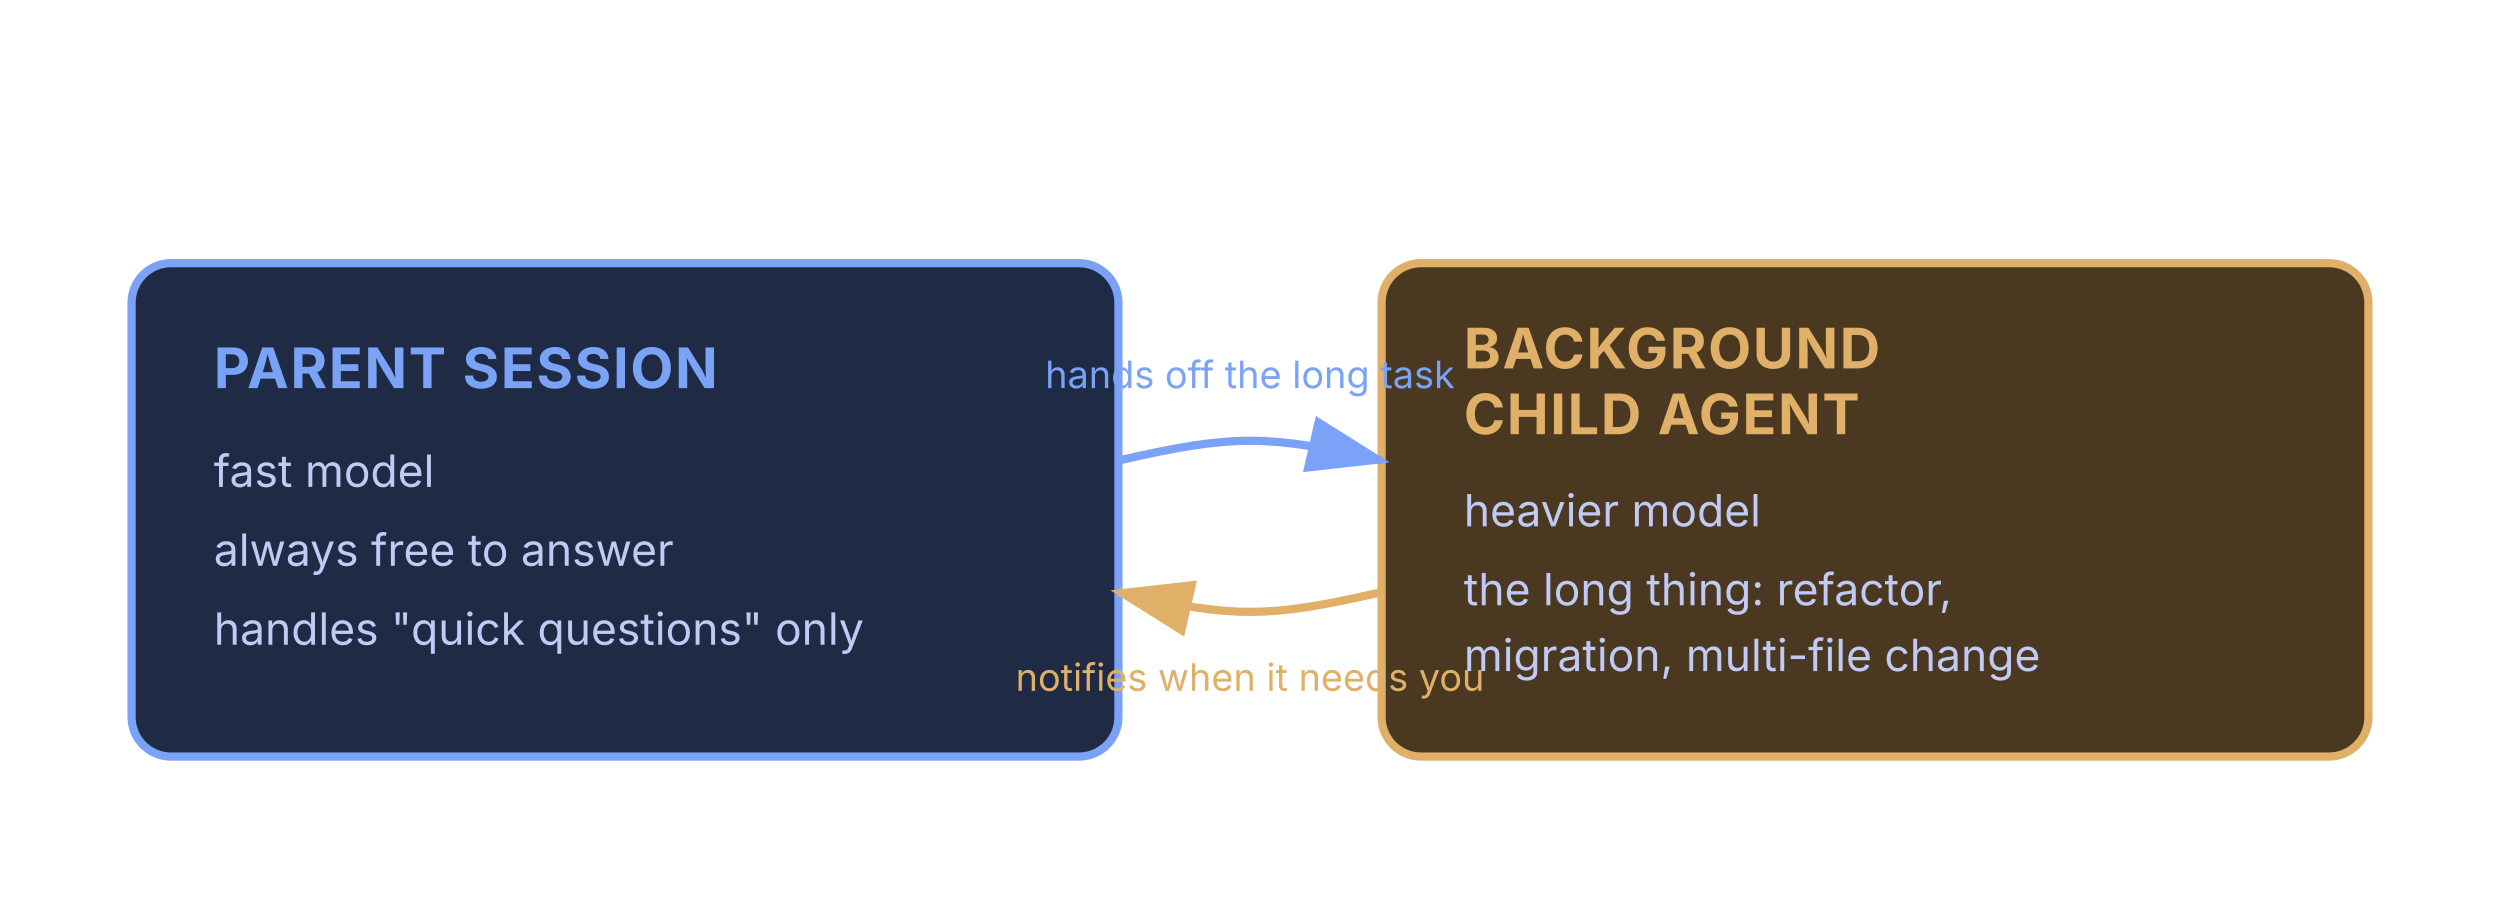
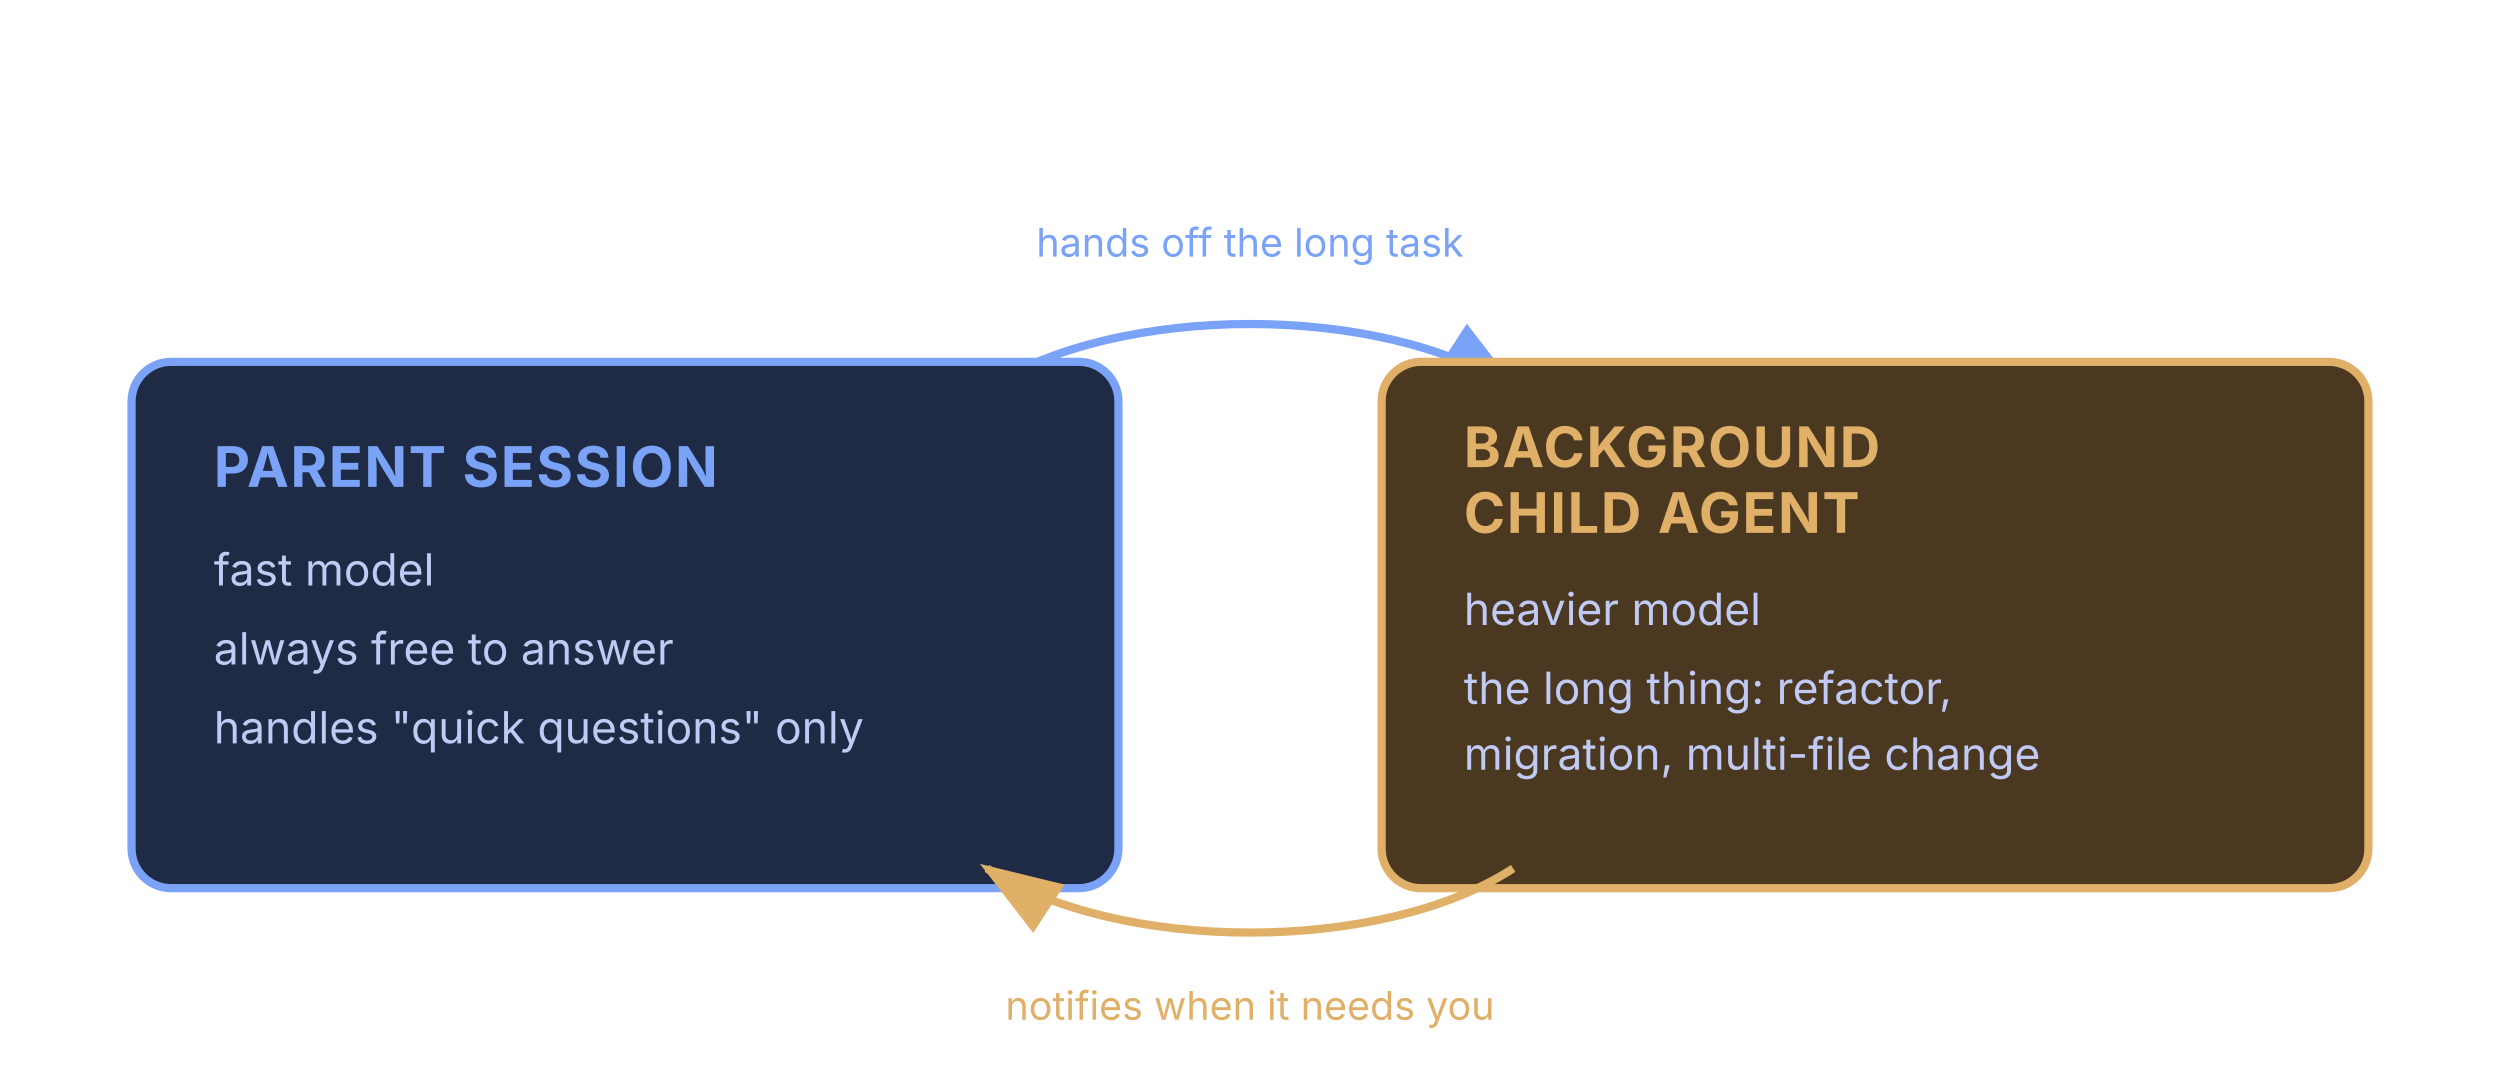
- <svg xmlns="http://www.w3.org/2000/svg" viewBox="0 0 760 280" width="760" height="280" font-family="Inter, system-ui, sans-serif" style="background:#1a1b26">
+ <svg xmlns="http://www.w3.org/2000/svg" viewBox="0 0 760 330" width="760" height="330" font-family="Inter, system-ui, sans-serif" style="background:#1a1b26">
  <defs>
    <marker id="handoff-arrow" markerWidth="10" markerHeight="7" refX="9" refY="3.5" orient="auto">
      <polygon points="0 0, 10 3.5, 0 7" fill="#7aa2f7" />
    </marker>
    <marker id="notify-arrow" markerWidth="10" markerHeight="7" refX="9" refY="3.5" orient="auto">
      <polygon points="0 0, 10 3.5, 0 7" fill="#e0af68" />
    </marker>
  </defs>
-   <rect x="40" y="80" width="300" height="150" rx="12" fill="#1f2a44" stroke="#7aa2f7" stroke-width="2.5" />
-   <text x="65" y="118" font-size="17" font-weight="700" fill="#7aa2f7" letter-spacing="0.5">PARENT SESSION</text>
-   <text x="65" y="148" font-size="13.5" fill="#c0caf5">fast model</text>
-   <text x="65" y="172" font-size="13.5" fill="#c0caf5">always free to answer</text>
-   <text x="65" y="196" font-size="13.5" fill="#c0caf5">handles "quick questions" only</text>
-   <rect x="420" y="80" width="300" height="150" rx="12" fill="#4a3820" stroke="#e0af68" stroke-width="2.5" />
-   <text x="445" y="112" font-size="17" font-weight="700" fill="#e0af68" letter-spacing="0.5">BACKGROUND</text>
-   <text x="445" y="132" font-size="17" font-weight="700" fill="#e0af68" letter-spacing="0.5">CHILD AGENT</text>
-   <text x="445" y="160" font-size="13.5" fill="#c0caf5">heavier model</text>
-   <text x="445" y="184" font-size="13.5" fill="#c0caf5">the long thing: refactor,</text>
-   <text x="445" y="204" font-size="13.5" fill="#c0caf5">migration, multi-file change</text>
-   <path d="M 340,140 C 375,132 385,132 420,140" fill="none" stroke="#7aa2f7" stroke-width="2.5" marker-end="url(#handoff-arrow)" />
-   <text x="380" y="118" text-anchor="middle" font-size="11.5" fill="#7aa2f7">hands off the long task</text>
-   <path d="M 420,180 C 385,188 375,188 340,180" fill="none" stroke="#e0af68" stroke-width="2.5" marker-end="url(#notify-arrow)" />
-   <text x="380" y="210" text-anchor="middle" font-size="11.5" fill="#e0af68">notifies when it needs you</text>
+   <path d="M 300,118 C 340,92 420,92 460,118" fill="none" stroke="#7aa2f7" stroke-width="2.5" marker-end="url(#handoff-arrow)" />
+   <text x="380" y="78" text-anchor="middle" font-size="12" fill="#7aa2f7">hands off the long task</text>
+   <rect x="40" y="110" width="300" height="160" rx="12" fill="#1f2a44" stroke="#7aa2f7" stroke-width="2.5" />
+   <text x="65" y="148" font-size="17" font-weight="700" fill="#7aa2f7" letter-spacing="0.5">PARENT SESSION</text>
+   <text x="65" y="178" font-size="13.5" fill="#c0caf5">fast model</text>
+   <text x="65" y="202" font-size="13.5" fill="#c0caf5">always free to answer</text>
+   <text x="65" y="226" font-size="13.5" fill="#c0caf5">handles "quick questions" only</text>
+   <rect x="420" y="110" width="300" height="160" rx="12" fill="#4a3820" stroke="#e0af68" stroke-width="2.5" />
+   <text x="445" y="142" font-size="17" font-weight="700" fill="#e0af68" letter-spacing="0.5">BACKGROUND</text>
+   <text x="445" y="162" font-size="17" font-weight="700" fill="#e0af68" letter-spacing="0.5">CHILD AGENT</text>
+   <text x="445" y="190" font-size="13.5" fill="#c0caf5">heavier model</text>
+   <text x="445" y="214" font-size="13.5" fill="#c0caf5">the long thing: refactor,</text>
+   <text x="445" y="234" font-size="13.5" fill="#c0caf5">migration, multi-file change</text>
+   <path d="M 460,264 C 420,290 340,290 300,264" fill="none" stroke="#e0af68" stroke-width="2.5" marker-end="url(#notify-arrow)" />
+   <text x="380" y="310" text-anchor="middle" font-size="12" fill="#e0af68">notifies when it needs you</text>
</svg>
